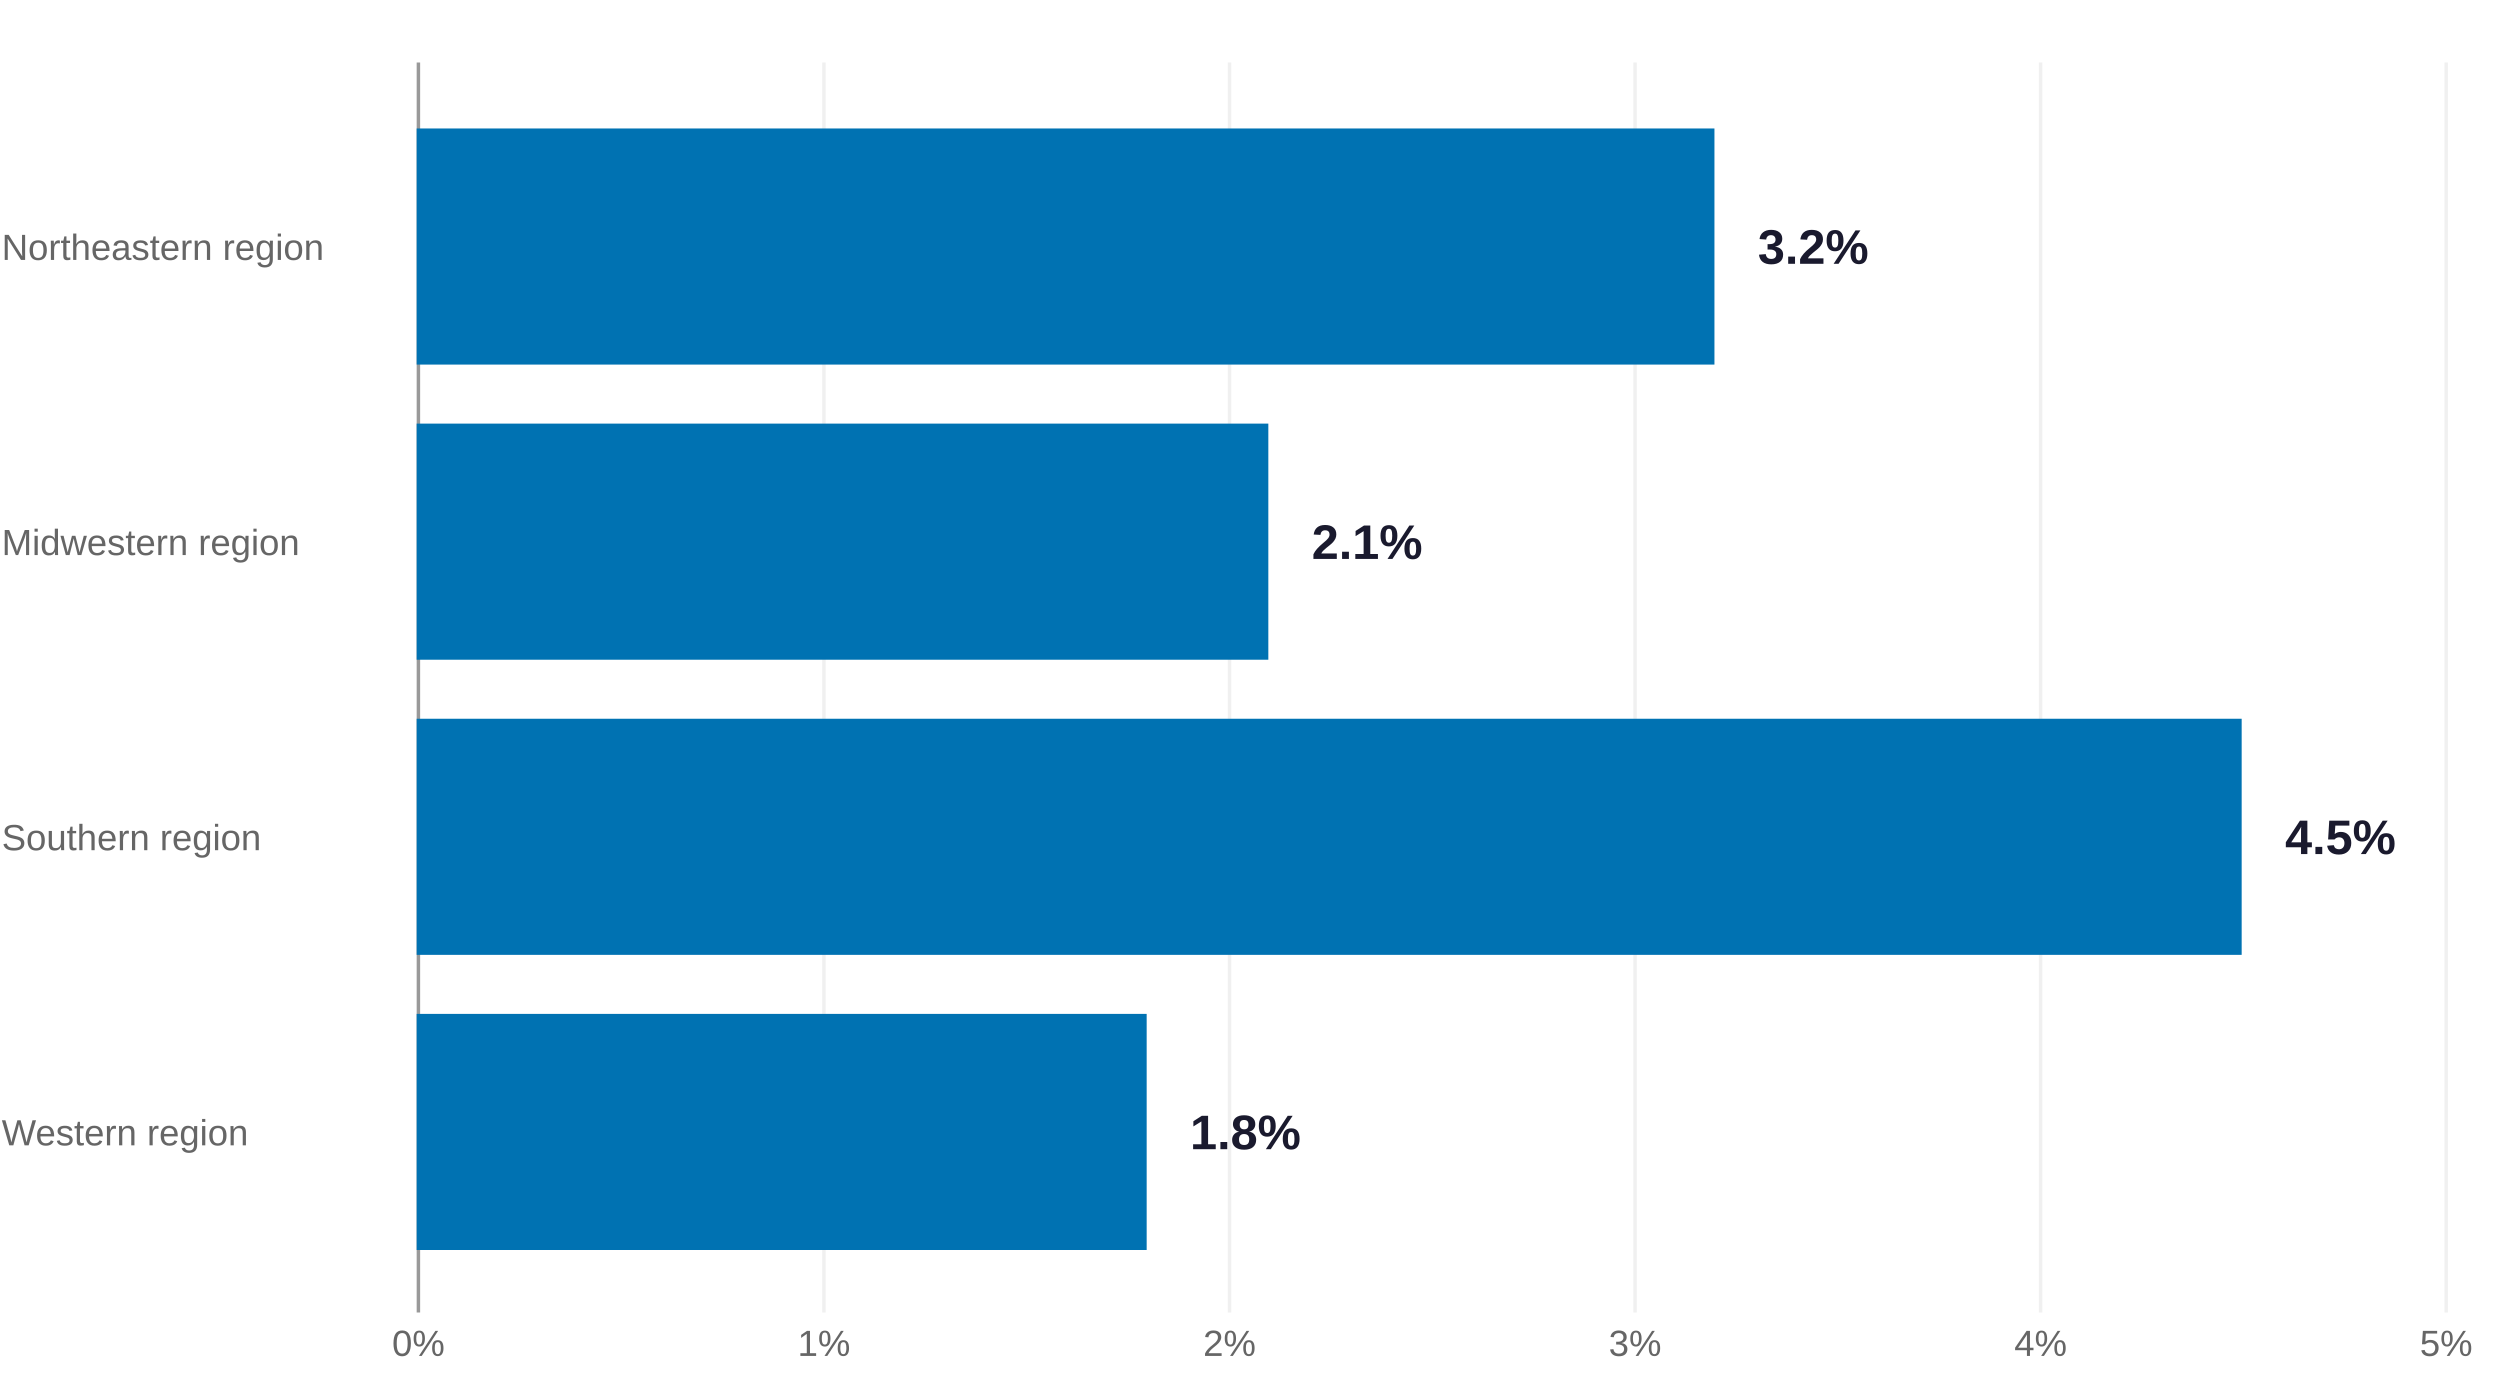
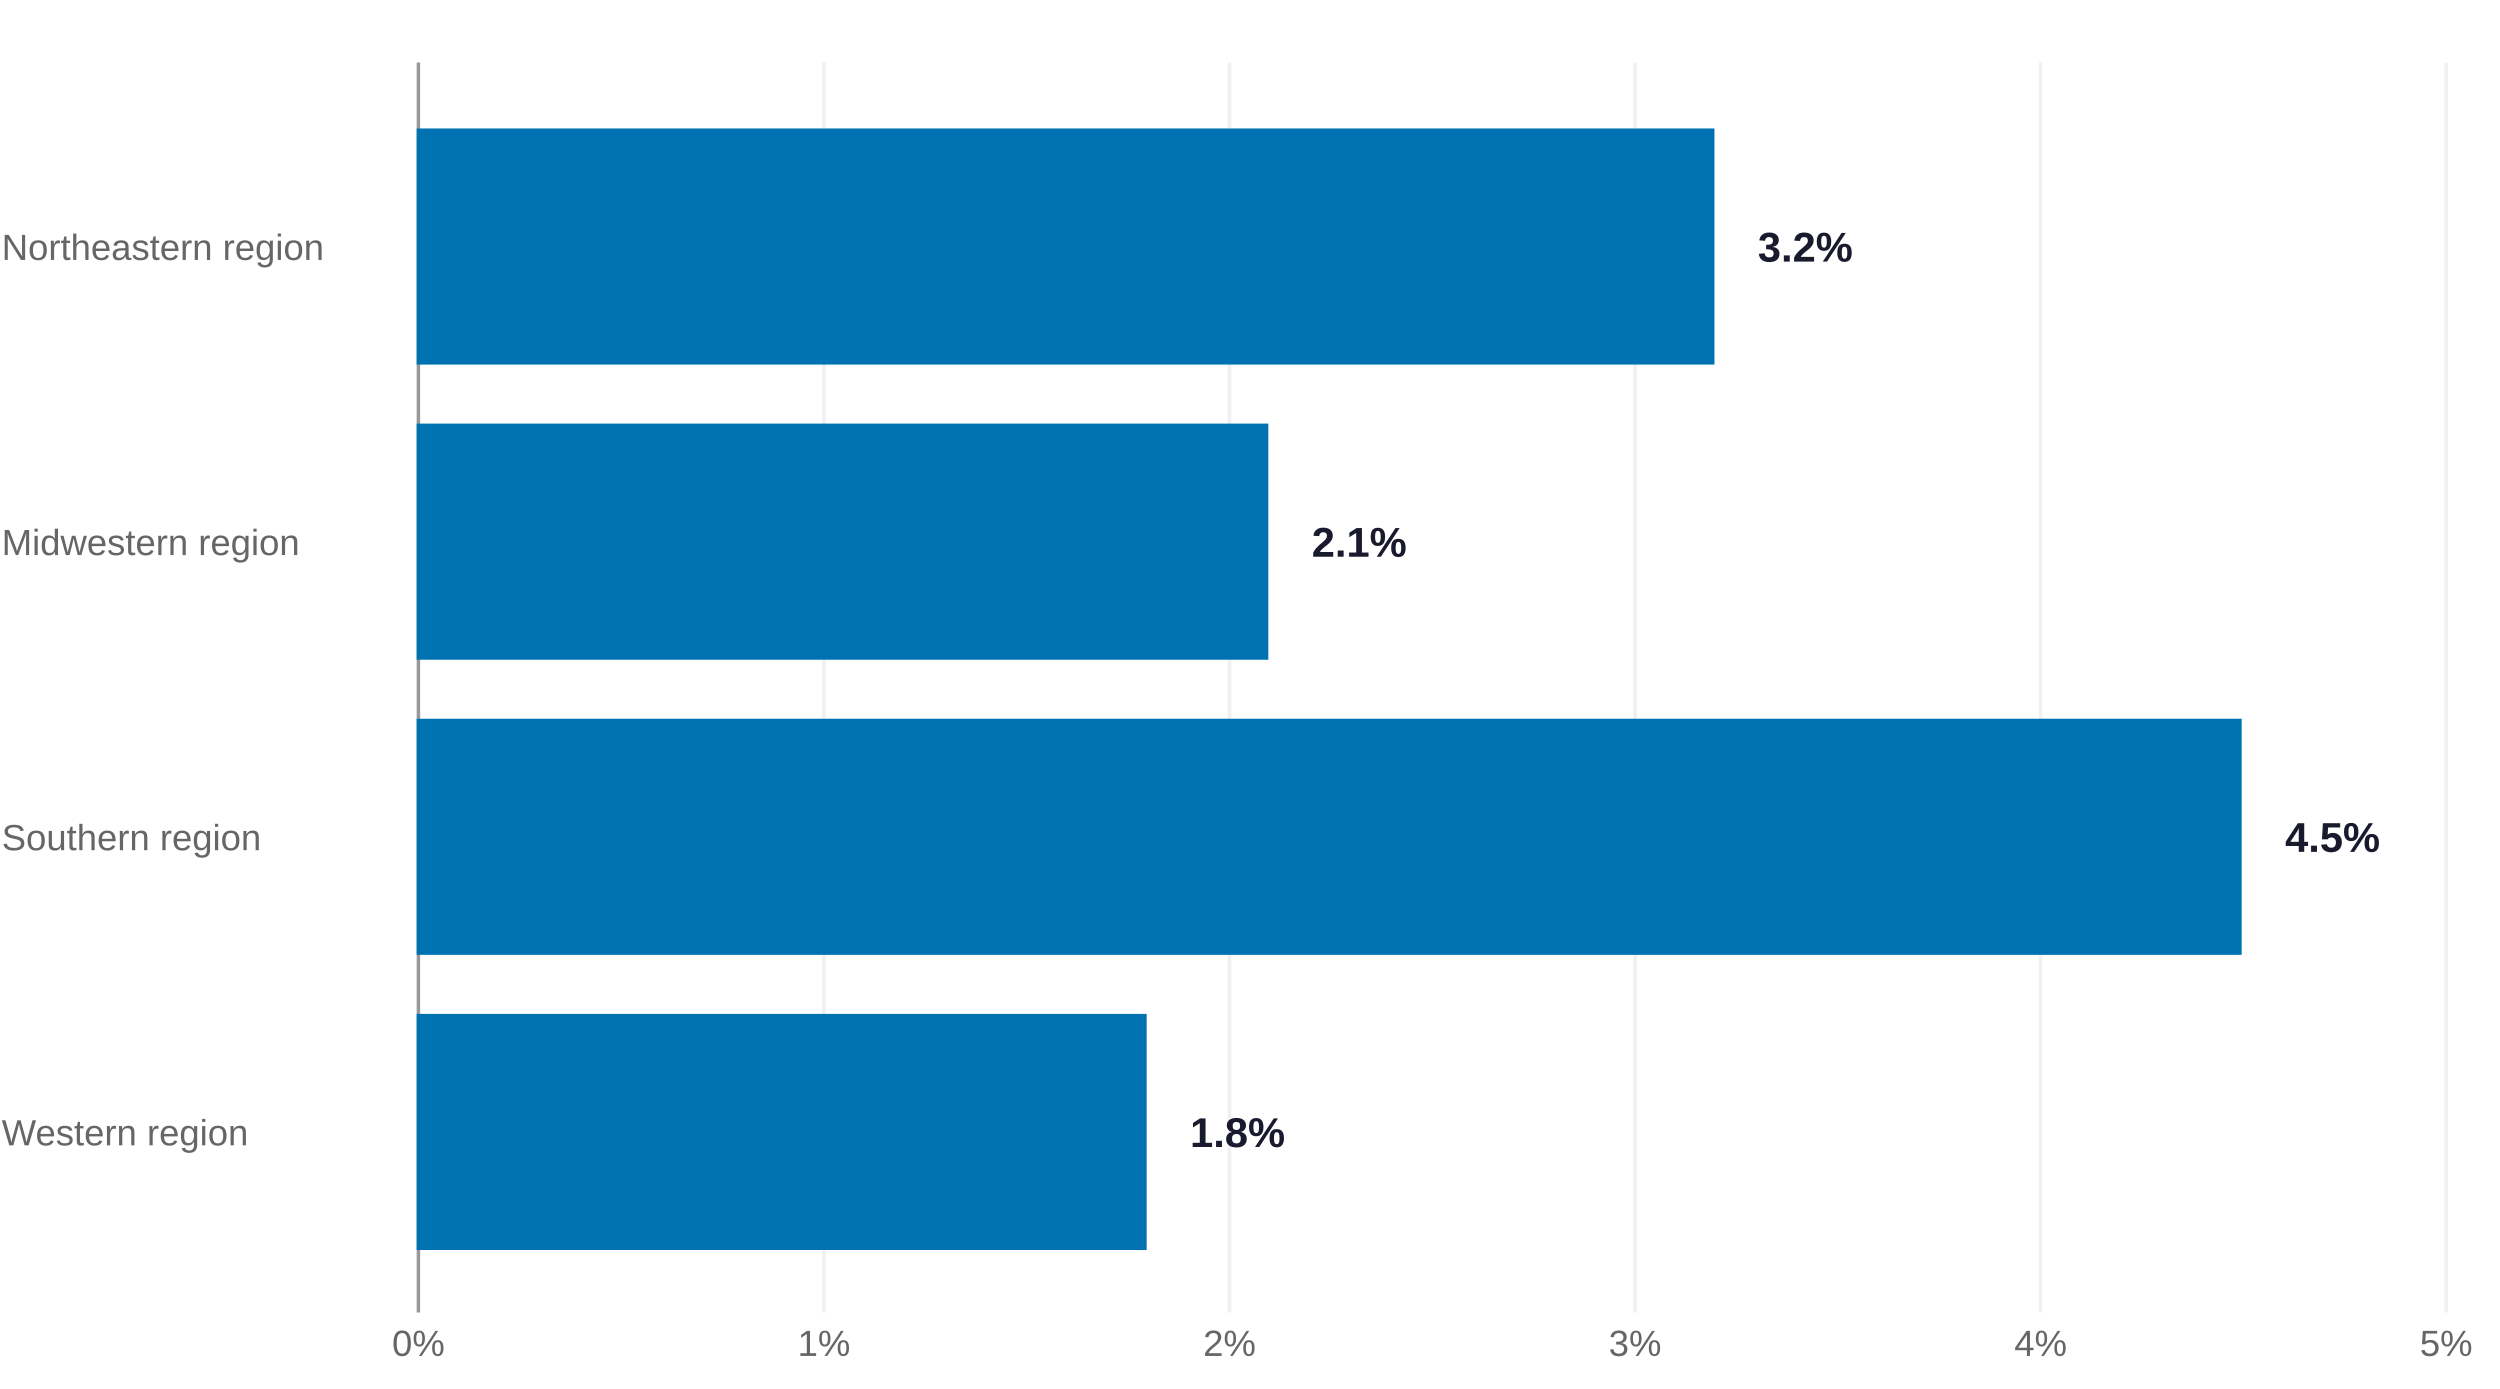
<svg class="tblchart" fill="currentColor" font-family="system-ui, sans-serif" font-size="10" text-anchor="middle" width="720" height="400" viewBox="0 0 720 400" style="background: transparent; color: rgb(74, 74, 74); font-family: Figtree, &quot;Source Sans 3&quot;, system-ui, -apple-system, &quot;Segoe UI&quot;, Arial, sans-serif; font-size: 10.5px; overflow: visible;" data-margin-left="120" data-margin-right="16" data-margin-top="18" data-margin-bottom="22">
  <style>:where(.tblchart) {
  --plot-background: white;
  display: block;
  height: auto;
  height: intrinsic;
  max-width: 100%;
}
:where(.tblchart text),
:where(.tblchart tspan) {
  white-space: pre;
}</style>
  <g aria-label="rule" stroke="#F0F0F0" transform="translate(0.5,0)">
    <line x1="236.8" x2="236.8" y1="18" y2="378" />
    <line x1="353.6" x2="353.6" y1="18" y2="378" />
    <line x1="470.4" x2="470.4" y1="18" y2="378" />
    <line x1="587.2" x2="587.2" y1="18" y2="378" />
    <line x1="704" x2="704" y1="18" y2="378" />
  </g>
  <g aria-label="text" fill="#666666" font-size="10.5" font-weight="500" transform="translate(0.5,12.5)">
    <text transform="translate(120,378)">0%</text>
    <text transform="translate(236.8,378)">1%</text>
    <text transform="translate(353.6,378)">2%</text>
    <text transform="translate(470.4,378)">3%</text>
    <text transform="translate(587.2,378)">4%</text>
    <text transform="translate(704,378)">5%</text>
  </g>
  <g aria-label="text" fill="#666666" text-anchor="start" font-size="10.5" font-weight="500" transform="translate(-119.5,34.5)">
    <text y="0.32em" transform="translate(120,37)">Northeastern region</text>
    <text y="0.32em" transform="translate(120,122)">Midwestern region</text>
    <text y="0.32em" transform="translate(120,207)">Southern region</text>
    <text y="0.32em" transform="translate(120,292)">Western region</text>
  </g>
  <g aria-label="rule" stroke="#999999" transform="translate(0.5,0)">
    <line x1="120" x2="120" y1="18" y2="378" />
  </g>
  <g aria-label="bar" fill="#0072B2">
    <rect x="120" width="373.76" y="37" height="68" data-series="Share" />
    <rect x="120" width="245.28" y="122" height="68" data-series="Share" />
    <rect x="120" width="525.6" y="207" height="68" data-series="Share" />
    <rect x="120" width="210.24" y="292" height="68" data-series="Share" />
  </g>
-   <g aria-label="text" fill="#1A1A2E" text-anchor="start" font-size="14" font-weight="700" transform="translate(12.5,34.5)">
+   <g aria-label="text" fill="#1A1A2E" text-anchor="start" font-size="12" font-weight="700" transform="translate(12.5,34.5)">
    <text y="0.32em" transform="translate(493.76,37)">3.2%</text>
    <text y="0.32em" transform="translate(365.28,122)">2.1%</text>
    <text y="0.32em" transform="translate(645.6,207)">4.5%</text>
    <text y="0.32em" transform="translate(330.24,292)">1.8%</text>
  </g>
</svg>
